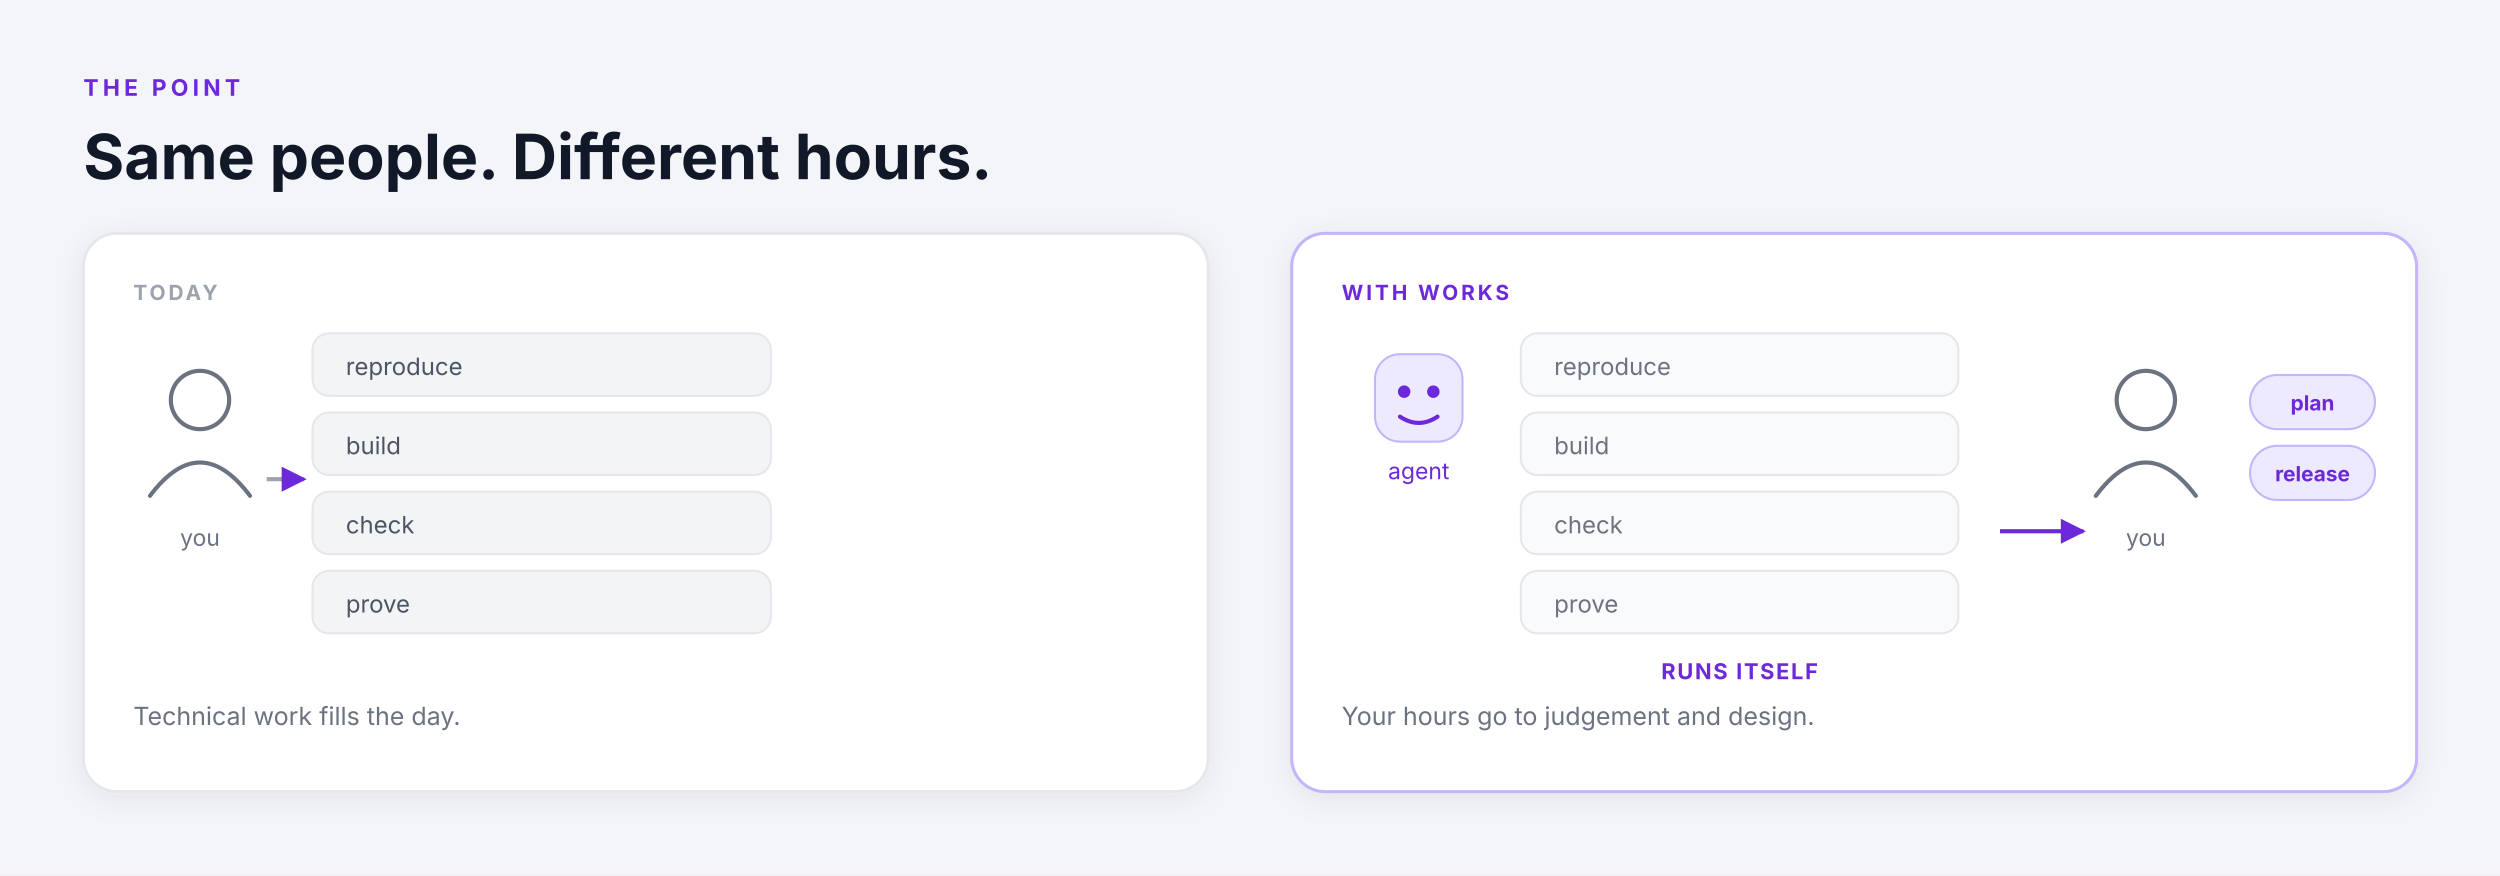
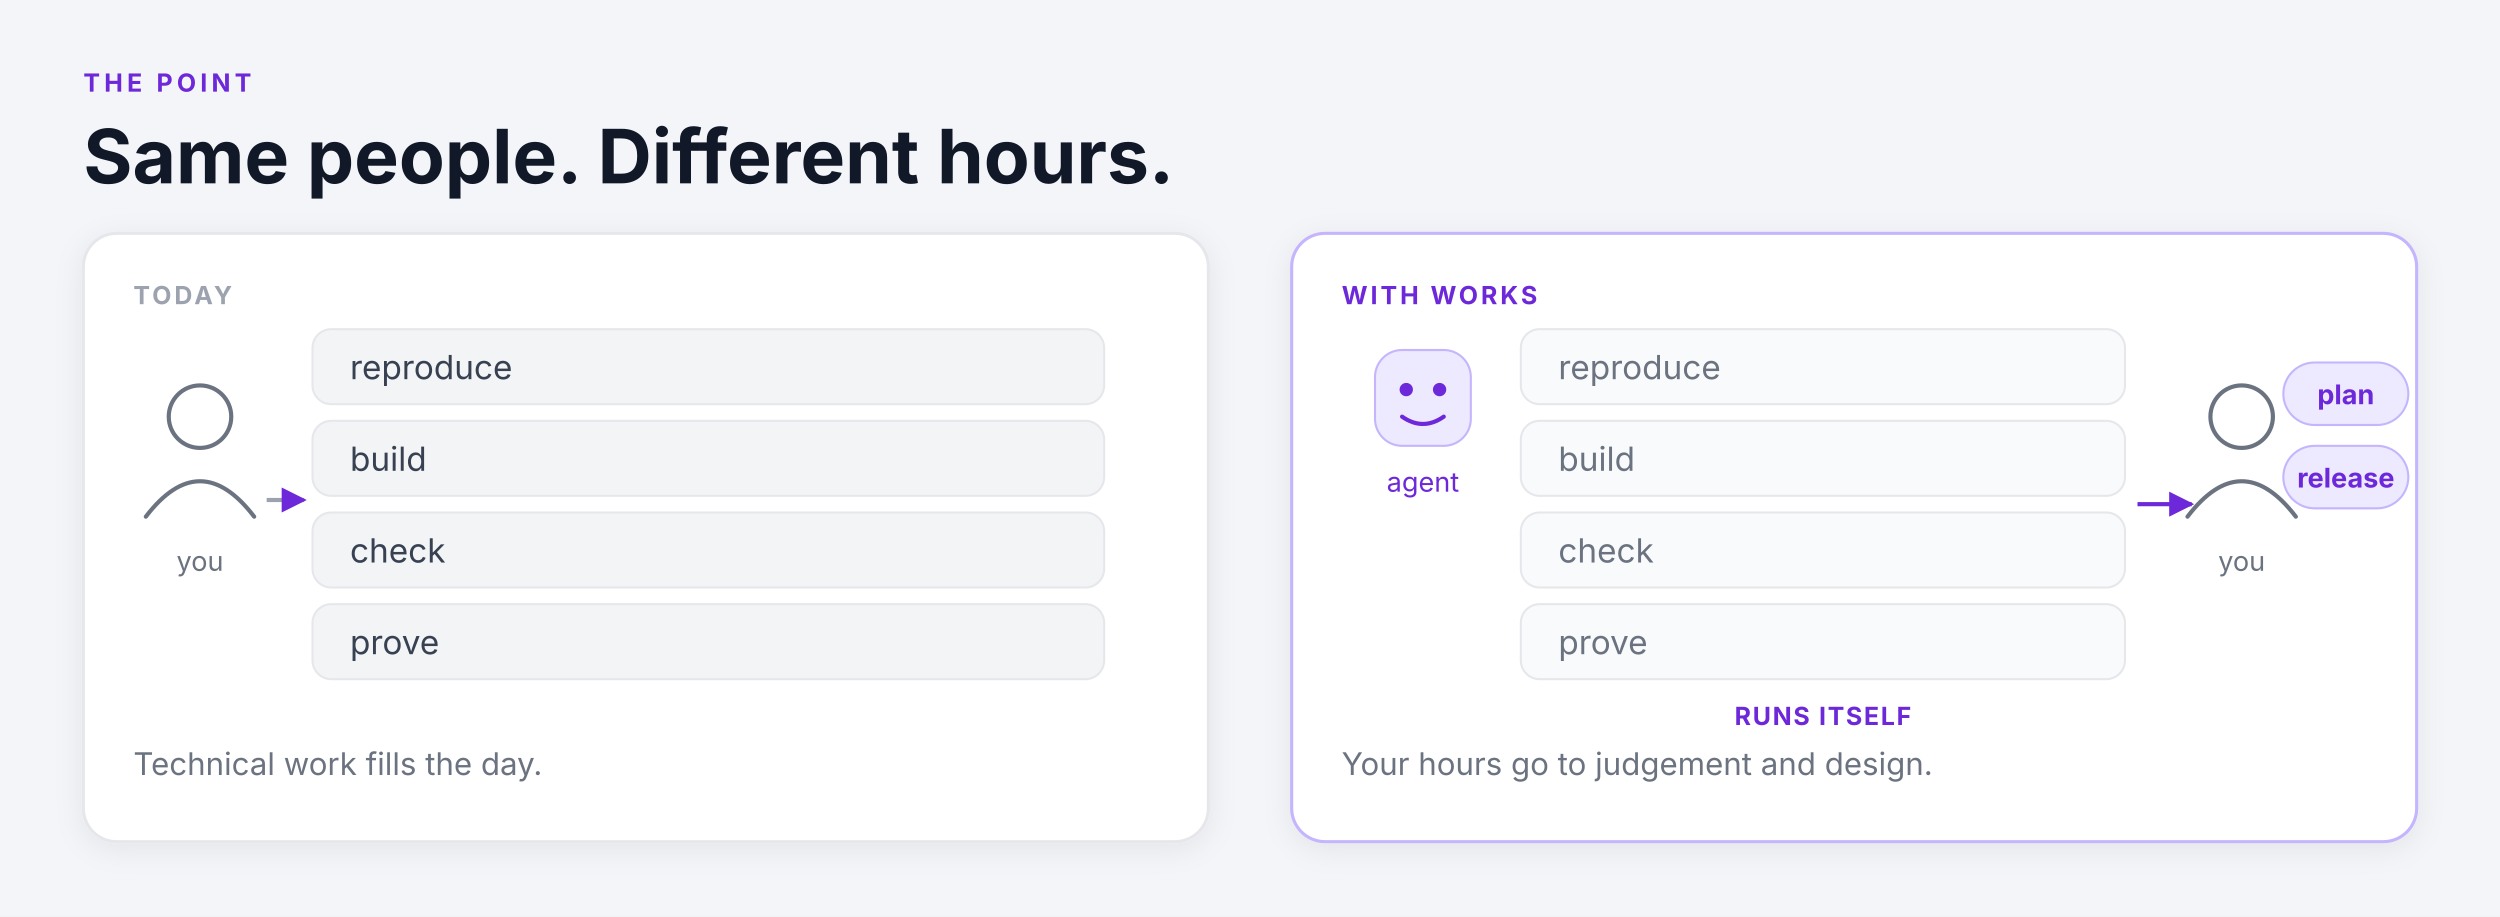
- <svg xmlns="http://www.w3.org/2000/svg" width="1200" height="420" viewBox="0 0 1200 420" font-family="Inter, Segoe UI, Arial, Helvetica, sans-serif">
+ <svg xmlns="http://www.w3.org/2000/svg" width="1200" height="440" viewBox="0 0 1200 440" font-family="Inter, Segoe UI, Arial, Helvetica, sans-serif">
  <defs>
    <filter id="softP" x="-20%" y="-20%" width="140%" height="140%">
      <feDropShadow dx="0" dy="3" stdDeviation="7" flood-color="#111827" flood-opacity="0.07" />
    </filter>
    <marker id="arrowP" viewBox="0 0 10 10" refX="9" refY="5" markerWidth="6" markerHeight="6" orient="auto-start-reverse">
      <path d="M 0 0 L 10 5 L 0 10 z" fill="#6D28D9" />
    </marker>
  </defs>
-   <rect x="0" y="0" width="1200" height="420" fill="#F4F5F9" />
-   <text x="40" y="46" font-size="11" font-weight="700" fill="#6D28D9" letter-spacing="2">THE POINT</text>
-   <text x="40" y="86" font-size="30" font-weight="700" fill="#111827">Same people. Different hours.</text>
-   <rect x="40" y="112" width="540" height="268" rx="16" fill="#FFFFFF" stroke="#E5E7EB" stroke-width="1.5" filter="url(#softP)" />
-   <text x="64" y="144" font-size="10" font-weight="700" fill="#9CA3AF" letter-spacing="1.4">TODAY</text>
-   <circle cx="96" cy="192" r="14" fill="none" stroke="#6B7280" stroke-width="2" />
-   <path d="M 72 238 Q 96 206 120 238" fill="none" stroke="#6B7280" stroke-width="2" stroke-linecap="round" />
-   <text x="96" y="262" font-size="11" fill="#6B7280" text-anchor="middle">you</text>
-   <rect x="150" y="160" width="220" height="30" rx="8" fill="#F3F4F6" stroke="#E5E7EB" />
-   <text x="166" y="180" font-size="11.5" fill="#4B5563">reproduce</text>
-   <rect x="150" y="198" width="220" height="30" rx="8" fill="#F3F4F6" stroke="#E5E7EB" />
-   <text x="166" y="218" font-size="11.5" fill="#4B5563">build</text>
-   <rect x="150" y="236" width="220" height="30" rx="8" fill="#F3F4F6" stroke="#E5E7EB" />
-   <text x="166" y="256" font-size="11.5" fill="#4B5563">check</text>
-   <rect x="150" y="274" width="220" height="30" rx="8" fill="#F3F4F6" stroke="#E5E7EB" />
-   <text x="166" y="294" font-size="11.5" fill="#4B5563">prove</text>
-   <line x1="128" y1="230" x2="146" y2="230" stroke="#9CA3AF" stroke-width="2" marker-end="url(#arrowP)" />
-   <text x="64" y="348" font-size="12" fill="#6B7280">Technical work fills the day.</text>
-   <rect x="620" y="112" width="540" height="268" rx="16" fill="#FFFFFF" stroke="#C4B5FD" stroke-width="1.5" filter="url(#softP)" />
-   <text x="644" y="144" font-size="10" font-weight="700" fill="#6D28D9" letter-spacing="1.4">WITH WORKS</text>
-   <rect x="660" y="170" width="42" height="42" rx="12" fill="#EDE9FE" stroke="#C4B5FD" />
-   <circle cx="674" cy="188" r="3" fill="#6D28D9" />
-   <circle cx="688" cy="188" r="3" fill="#6D28D9" />
-   <path d="M 672 200 Q 681 206 690 200" fill="none" stroke="#6D28D9" stroke-width="2" stroke-linecap="round" />
-   <text x="681" y="230" font-size="11" fill="#6D28D9" text-anchor="middle">agent</text>
-   <rect x="730" y="160" width="210" height="30" rx="8" fill="#F9FAFB" stroke="#E5E7EB" />
-   <text x="746" y="180" font-size="11.5" fill="#6B7280">reproduce</text>
-   <rect x="730" y="198" width="210" height="30" rx="8" fill="#F9FAFB" stroke="#E5E7EB" />
-   <text x="746" y="218" font-size="11.5" fill="#6B7280">build</text>
-   <rect x="730" y="236" width="210" height="30" rx="8" fill="#F9FAFB" stroke="#E5E7EB" />
-   <text x="746" y="256" font-size="11.5" fill="#6B7280">check</text>
-   <rect x="730" y="274" width="210" height="30" rx="8" fill="#F9FAFB" stroke="#E5E7EB" />
-   <text x="746" y="294" font-size="11.5" fill="#6B7280">prove</text>
-   <text x="835" y="326" font-size="10.5" font-weight="700" fill="#6D28D9" text-anchor="middle" letter-spacing="0.8">RUNS ITSELF</text>
-   <line x1="960" y1="255" x2="1000" y2="255" stroke="#6D28D9" stroke-width="2" marker-end="url(#arrowP)" />
-   <circle cx="1030" cy="192" r="14" fill="none" stroke="#6B7280" stroke-width="2" />
-   <path d="M 1006 238 Q 1030 206 1054 238" fill="none" stroke="#6B7280" stroke-width="2" stroke-linecap="round" />
-   <text x="1030" y="262" font-size="11" fill="#6B7280" text-anchor="middle">you</text>
-   <rect x="1080" y="180" width="60" height="26" rx="13" fill="#EDE9FE" stroke="#C4B5FD" />
-   <text x="1110" y="197" font-size="10" font-weight="700" fill="#6D28D9" text-anchor="middle">plan</text>
-   <rect x="1080" y="214" width="60" height="26" rx="13" fill="#EDE9FE" stroke="#C4B5FD" />
-   <text x="1110" y="231" font-size="10" font-weight="700" fill="#6D28D9" text-anchor="middle">release</text>
-   <text x="644" y="348" font-size="12" fill="#6B7280">Your hours go to judgement and design.</text>
+   <rect x="0" y="0" width="1200" height="440" fill="#F4F5F9" />
+   <text x="40" y="44" font-size="12" font-weight="700" fill="#6D28D9" letter-spacing="2">THE POINT</text>
+   <text x="40" y="88" font-size="36" font-weight="700" fill="#111827">Same people. Different hours.</text>
+   <rect x="40" y="112" width="540" height="292" rx="16" fill="#FFFFFF" stroke="#E5E7EB" stroke-width="1.5" filter="url(#softP)" />
+   <text x="64" y="146" font-size="12" font-weight="700" fill="#9CA3AF" letter-spacing="1.4">TODAY</text>
+   <circle cx="96" cy="200" r="15" fill="none" stroke="#6B7280" stroke-width="2" />
+   <path d="M 70 248 Q 96 214 122 248" fill="none" stroke="#6B7280" stroke-width="2" stroke-linecap="round" />
+   <text x="96" y="274" font-size="13" fill="#6B7280" text-anchor="middle">you</text>
+   <rect x="150" y="158" width="380" height="36" rx="9" fill="#F3F4F6" stroke="#E5E7EB" />
+   <text x="168" y="182" font-size="16" fill="#374151">reproduce</text>
+   <rect x="150" y="202" width="380" height="36" rx="9" fill="#F3F4F6" stroke="#E5E7EB" />
+   <text x="168" y="226" font-size="16" fill="#374151">build</text>
+   <rect x="150" y="246" width="380" height="36" rx="9" fill="#F3F4F6" stroke="#E5E7EB" />
+   <text x="168" y="270" font-size="16" fill="#374151">check</text>
+   <rect x="150" y="290" width="380" height="36" rx="9" fill="#F3F4F6" stroke="#E5E7EB" />
+   <text x="168" y="314" font-size="16" fill="#374151">prove</text>
+   <line x1="128" y1="240" x2="146" y2="240" stroke="#9CA3AF" stroke-width="2" marker-end="url(#arrowP)" />
+   <text x="64" y="372" font-size="15" fill="#6B7280">Technical work fills the day.</text>
+   <rect x="620" y="112" width="540" height="292" rx="16" fill="#FFFFFF" stroke="#C4B5FD" stroke-width="1.5" filter="url(#softP)" />
+   <text x="644" y="146" font-size="12" font-weight="700" fill="#6D28D9" letter-spacing="1.4">WITH WORKS</text>
+   <rect x="660" y="168" width="46" height="46" rx="13" fill="#EDE9FE" stroke="#C4B5FD" />
+   <circle cx="675" cy="187" r="3.2" fill="#6D28D9" />
+   <circle cx="691" cy="187" r="3.2" fill="#6D28D9" />
+   <path d="M 673 200 Q 683 207 693 200" fill="none" stroke="#6D28D9" stroke-width="2" stroke-linecap="round" />
+   <text x="683" y="236" font-size="13" fill="#6D28D9" text-anchor="middle">agent</text>
+   <rect x="730" y="158" width="290" height="36" rx="9" fill="#F9FAFB" stroke="#E5E7EB" />
+   <text x="748" y="182" font-size="16" fill="#6B7280">reproduce</text>
+   <rect x="730" y="202" width="290" height="36" rx="9" fill="#F9FAFB" stroke="#E5E7EB" />
+   <text x="748" y="226" font-size="16" fill="#6B7280">build</text>
+   <rect x="730" y="246" width="290" height="36" rx="9" fill="#F9FAFB" stroke="#E5E7EB" />
+   <text x="748" y="270" font-size="16" fill="#6B7280">check</text>
+   <rect x="730" y="290" width="290" height="36" rx="9" fill="#F9FAFB" stroke="#E5E7EB" />
+   <text x="748" y="314" font-size="16" fill="#6B7280">prove</text>
+   <text x="875" y="348" font-size="12" font-weight="700" fill="#6D28D9" text-anchor="middle" letter-spacing="0.8">RUNS ITSELF</text>
+   <line x1="1026" y1="242" x2="1052" y2="242" stroke="#6D28D9" stroke-width="2" marker-end="url(#arrowP)" />
+   <circle cx="1076" cy="200" r="15" fill="none" stroke="#6B7280" stroke-width="2" />
+   <path d="M 1050 248 Q 1076 214 1102 248" fill="none" stroke="#6B7280" stroke-width="2" stroke-linecap="round" />
+   <text x="1076" y="274" font-size="13" fill="#6B7280" text-anchor="middle">you</text>
+   <rect x="1096" y="174" width="60" height="30" rx="15" fill="#EDE9FE" stroke="#C4B5FD" />
+   <text x="1126" y="194" font-size="13" font-weight="700" fill="#6D28D9" text-anchor="middle">plan</text>
+   <rect x="1096" y="214" width="60" height="30" rx="15" fill="#EDE9FE" stroke="#C4B5FD" />
+   <text x="1126" y="234" font-size="13" font-weight="700" fill="#6D28D9" text-anchor="middle">release</text>
+   <text x="644" y="372" font-size="15" fill="#6B7280">Your hours go to judgement and design.</text>
</svg>
